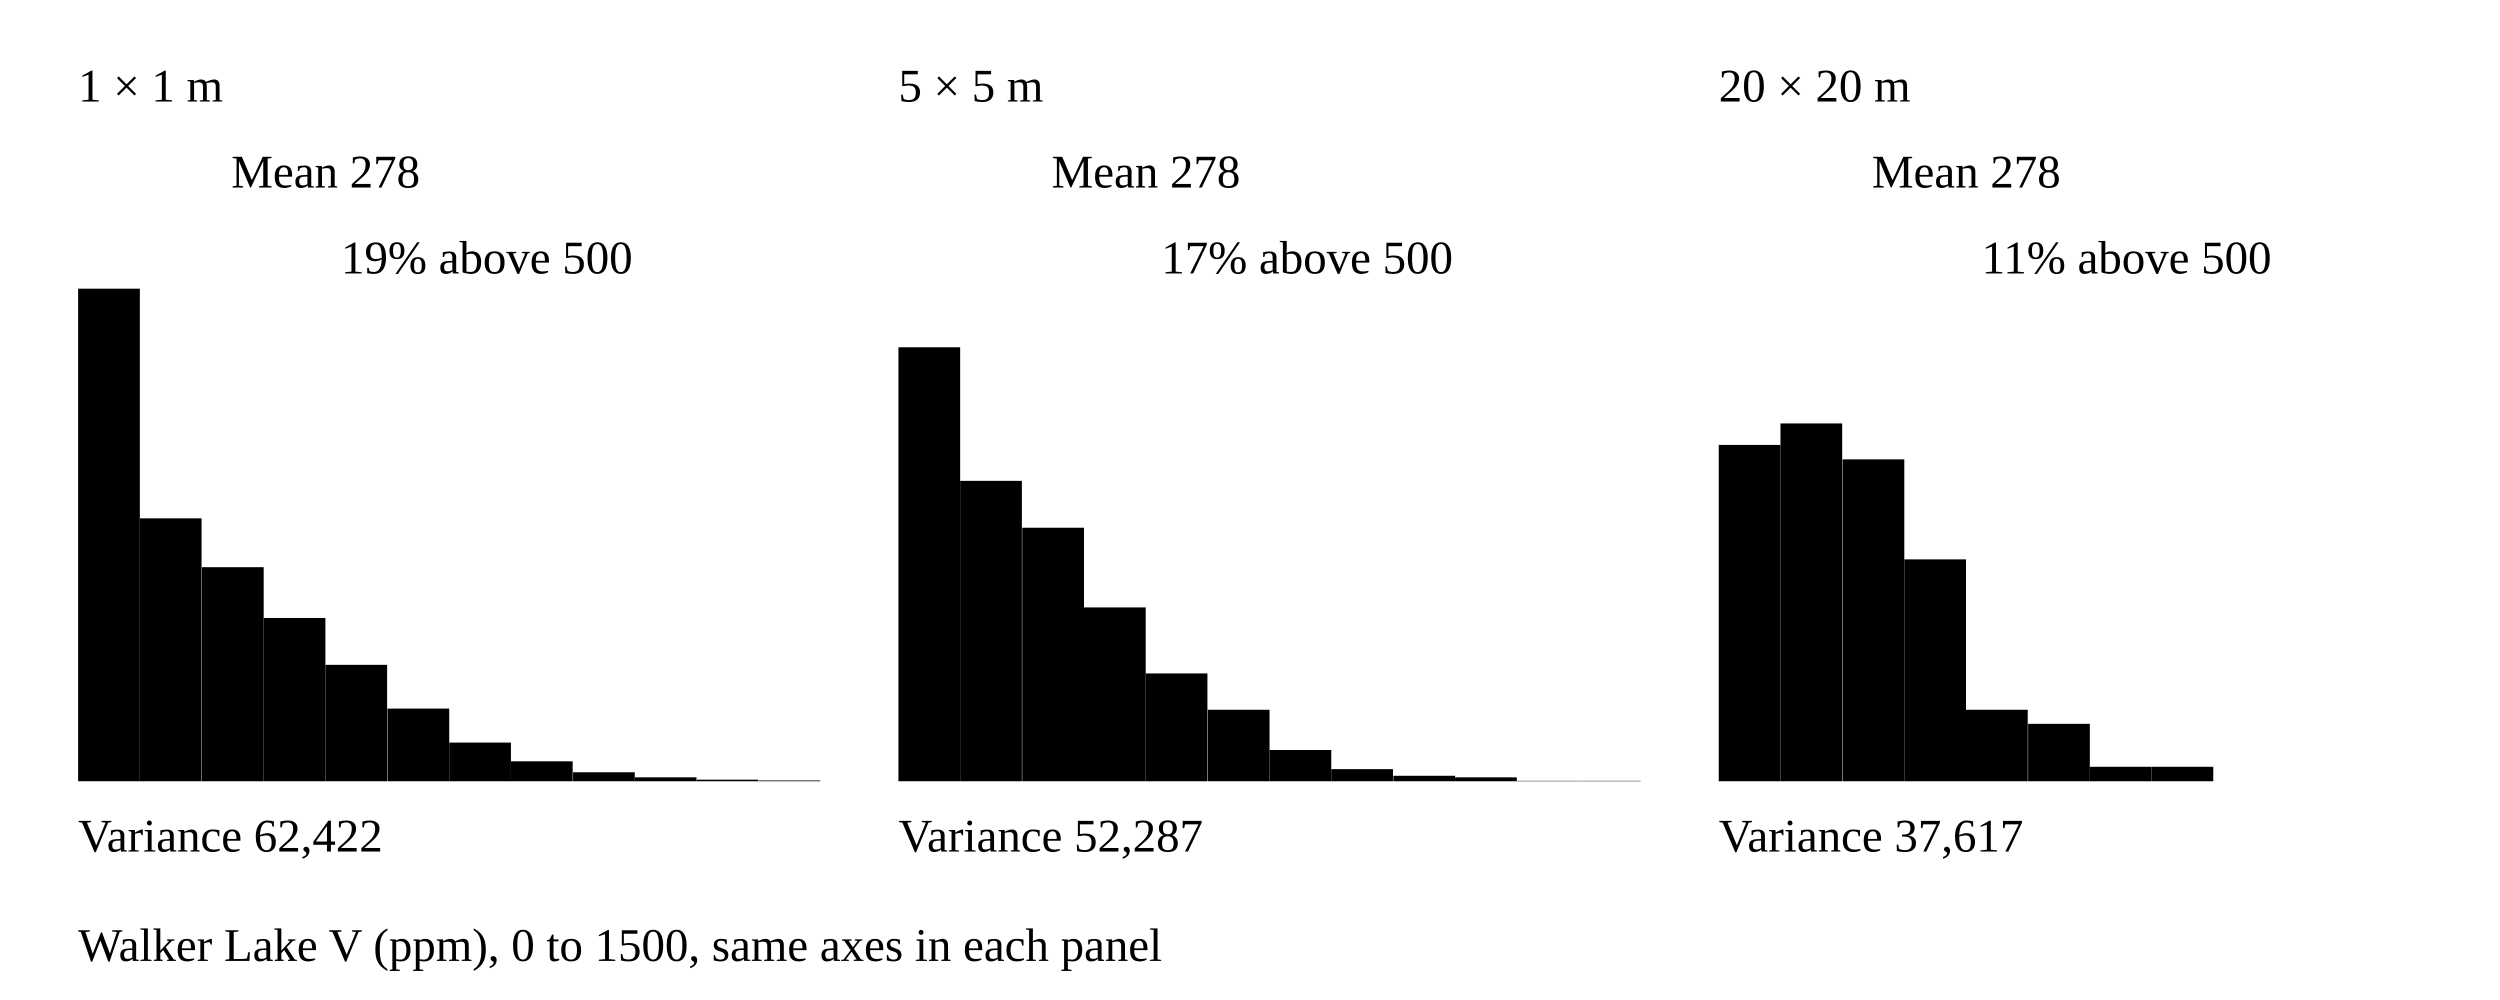
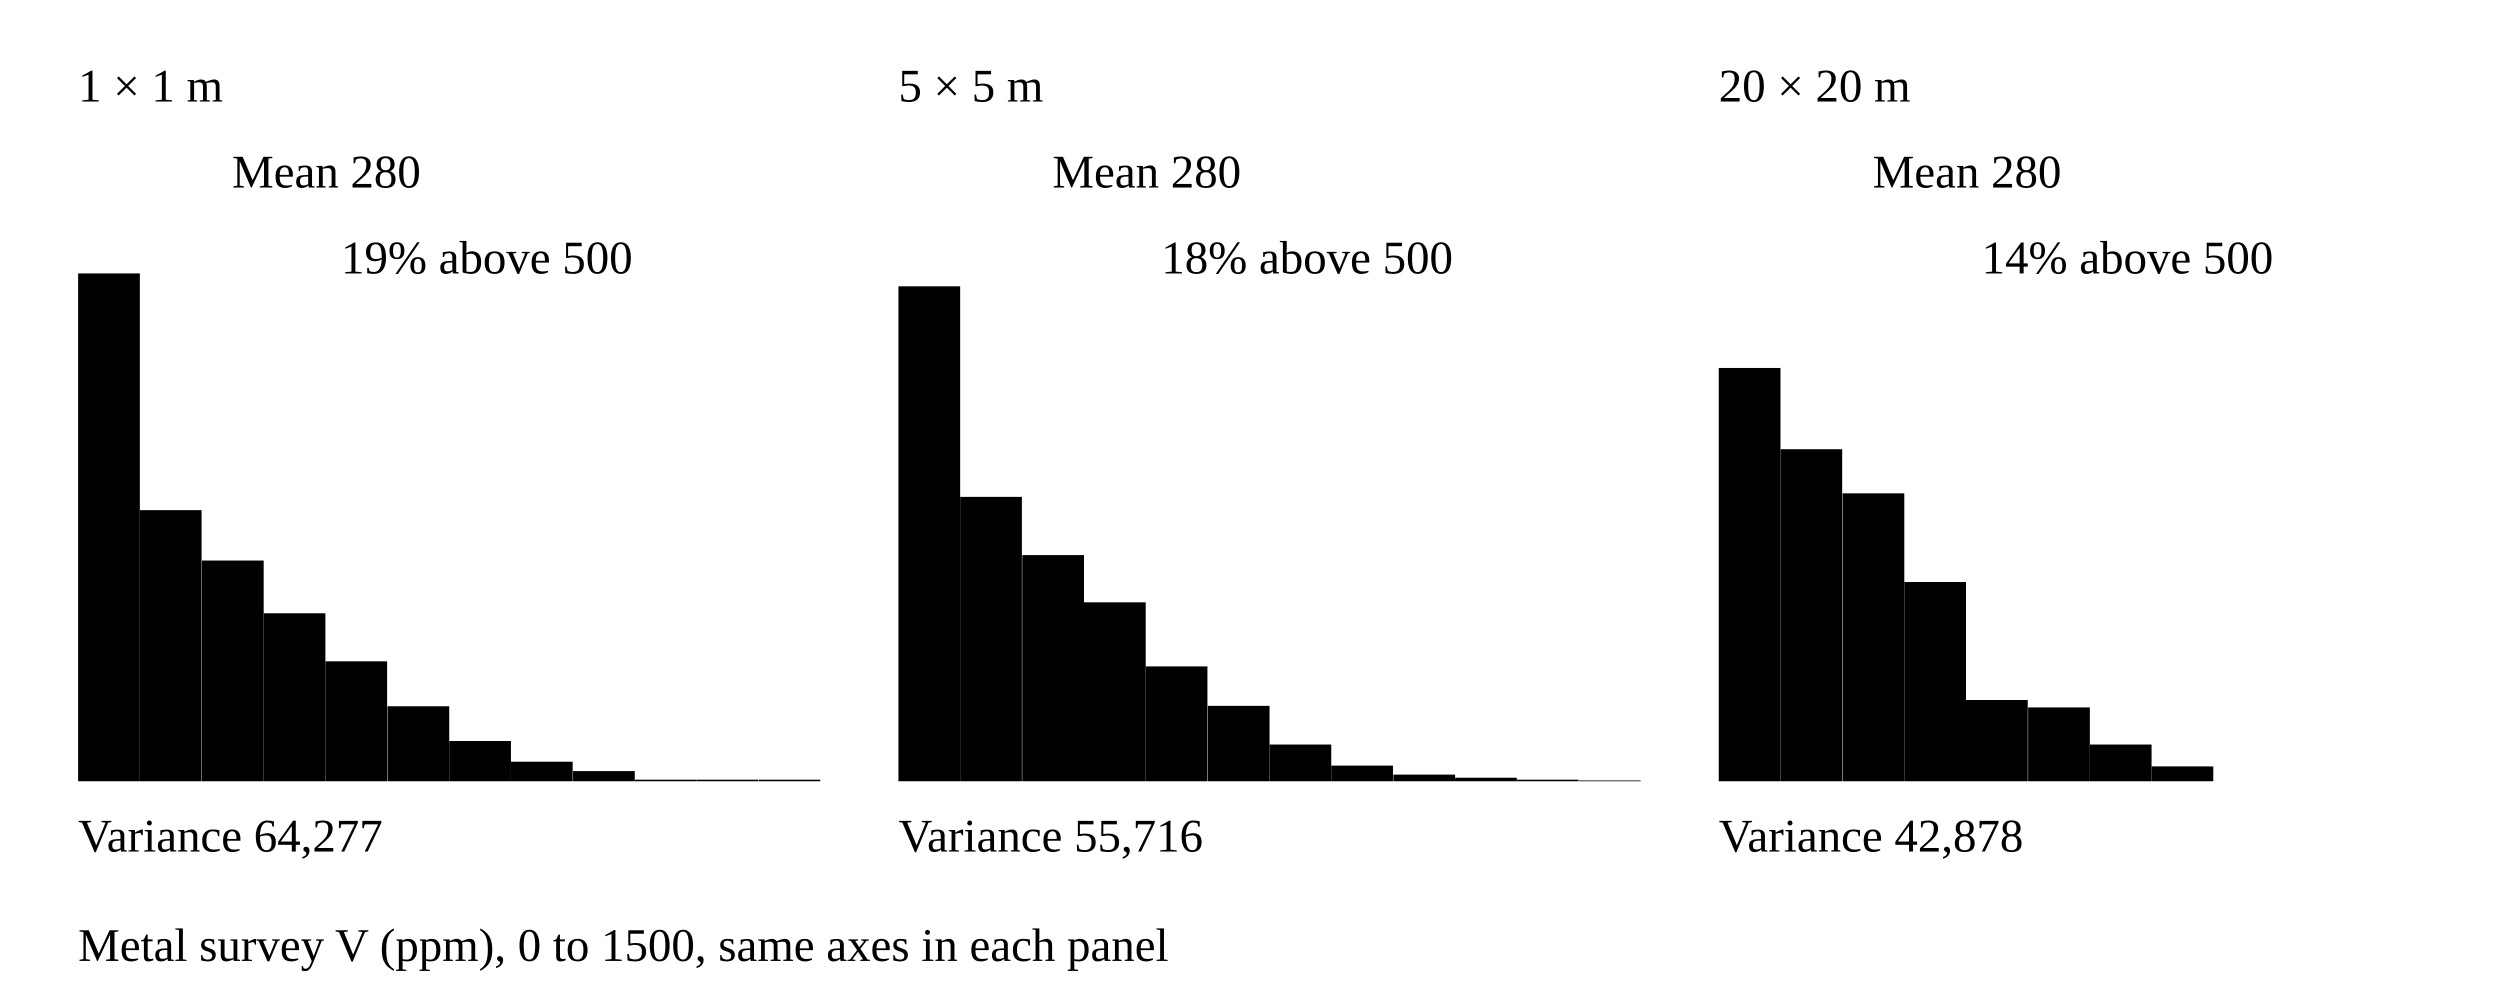
<svg class="bt-svg" viewBox="0 0 640 256" role="img" aria-labelledby="l01-volume-variance-t">
  <line class="s-grid" x1="20" y1="200" x2="210" y2="200" stroke-width="1.5" />
-   <rect class="f-night-soft s-night a-grow" style="--d:0.00s" stroke-width=".8" x="20" y="73.9" width="15.8" height="126.1" />
-   <rect class="f-night-soft s-night a-grow" style="--d:0.03s" stroke-width=".8" x="35.8" y="132.7" width="15.8" height="67.3" />
-   <rect class="f-night-soft s-night a-grow" style="--d:0.06s" stroke-width=".8" x="51.7" y="145.2" width="15.8" height="54.8" />
-   <rect class="f-night-soft s-night a-grow" style="--d:0.09s" stroke-width=".8" x="67.5" y="158.2" width="15.8" height="41.8" />
-   <rect class="f-night-soft s-night a-grow" style="--d:0.12s" stroke-width=".8" x="83.3" y="170.2" width="15.8" height="29.8" />
-   <rect class="f-night-soft s-night a-grow" style="--d:0.15s" stroke-width=".8" x="99.2" y="181.4" width="15.8" height="18.6" />
-   <rect class="f-night-soft s-night a-grow" style="--d:0.18s" stroke-width=".8" x="115" y="190.1" width="15.8" height="9.9" />
-   <rect class="f-night-soft s-night a-grow" style="--d:0.21s" stroke-width=".8" x="130.8" y="194.9" width="15.8" height="5.1" />
-   <rect class="f-night-soft s-night a-grow" style="--d:0.24s" stroke-width=".8" x="146.7" y="197.7" width="15.8" height="2.3" />
-   <rect class="f-night-soft s-night a-grow" style="--d:0.27s" stroke-width=".8" x="162.5" y="199" width="15.8" height="1" />
+   <rect class="f-night-soft s-night a-grow" style="--d:0.00s" stroke-width=".8" x="20" y="70" width="15.8" height="130" />
+   <rect class="f-night-soft s-night a-grow" style="--d:0.03s" stroke-width=".8" x="35.8" y="130.6" width="15.8" height="69.4" />
+   <rect class="f-night-soft s-night a-grow" style="--d:0.06s" stroke-width=".8" x="51.7" y="143.5" width="15.8" height="56.5" />
+   <rect class="f-night-soft s-night a-grow" style="--d:0.09s" stroke-width=".8" x="67.5" y="157" width="15.8" height="43" />
+   <rect class="f-night-soft s-night a-grow" style="--d:0.12s" stroke-width=".8" x="83.3" y="169.3" width="15.8" height="30.7" />
+   <rect class="f-night-soft s-night a-grow" style="--d:0.15s" stroke-width=".8" x="99.2" y="180.8" width="15.8" height="19.2" />
+   <rect class="f-night-soft s-night a-grow" style="--d:0.18s" stroke-width=".8" x="115" y="189.7" width="15.8" height="10.3" />
+   <rect class="f-night-soft s-night a-grow" style="--d:0.21s" stroke-width=".8" x="130.8" y="195" width="15.8" height="5" />
+   <rect class="f-night-soft s-night a-grow" style="--d:0.24s" stroke-width=".8" x="146.7" y="197.4" width="15.8" height="2.6" />
+   <rect class="f-night-soft s-night a-grow" style="--d:0.27s" stroke-width=".8" x="162.5" y="199.6" width="15.8" height="0.4" />
  <rect class="f-night-soft s-night a-grow" style="--d:0.30s" stroke-width=".8" x="178.3" y="199.6" width="15.8" height="0.4" />
-   <rect class="f-night-soft s-night a-grow" style="--d:0.33s" stroke-width=".8" x="194.2" y="199.8" width="15.8" height="0.2" />
-   <line class="s-ember a-fade" style="--d:0.5s" x1="55.2" y1="40" x2="55.2" y2="200" stroke-width="2" />
+   <rect class="f-night-soft s-night a-grow" style="--d:0.33s" stroke-width=".8" x="194.2" y="199.6" width="15.8" height="0.4" />
+   <line class="s-ember a-fade" style="--d:0.5s" x1="55.4" y1="40" x2="55.4" y2="200" stroke-width="2" />
  <line class="s-muted dash" x1="83.3" y1="60" x2="83.3" y2="200" stroke-width="1" />
  <text x="20" y="26">1 × 1 m</text>
  <text x="87.3" y="70" class="small">19% above 500</text>
-   <text x="20" y="218" class="small">Variance 62,422</text>
-   <text x="59.2" y="48" class="small">Mean 278</text>
+   <text x="20" y="218" class="small">Variance 64,277</text>
+   <text x="59.4" y="48" class="small">Mean 280</text>
  <line class="s-grid" x1="230" y1="200" x2="420" y2="200" stroke-width="1.5" />
-   <rect class="f-night-soft s-night a-grow" style="--d:0.40s" stroke-width=".8" x="230" y="88.9" width="15.8" height="111.1" />
-   <rect class="f-night-soft s-night a-grow" style="--d:0.43s" stroke-width=".8" x="245.8" y="123.1" width="15.8" height="76.9" />
-   <rect class="f-night-soft s-night a-grow" style="--d:0.46s" stroke-width=".8" x="261.7" y="135.1" width="15.8" height="64.9" />
-   <rect class="f-night-soft s-night a-grow" style="--d:0.49s" stroke-width=".8" x="277.5" y="155.5" width="15.8" height="44.5" />
-   <rect class="f-night-soft s-night a-grow" style="--d:0.52s" stroke-width=".8" x="293.3" y="172.4" width="15.8" height="27.6" />
-   <rect class="f-night-soft s-night a-grow" style="--d:0.55s" stroke-width=".8" x="309.2" y="181.7" width="15.8" height="18.3" />
-   <rect class="f-night-soft s-night a-grow" style="--d:0.58s" stroke-width=".8" x="325" y="192" width="15.8" height="8" />
-   <rect class="f-night-soft s-night a-grow" style="--d:0.61s" stroke-width=".8" x="340.8" y="196.9" width="15.8" height="3.1" />
-   <rect class="f-night-soft s-night a-grow" style="--d:0.64s" stroke-width=".8" x="356.7" y="198.6" width="15.8" height="1.4" />
-   <rect class="f-night-soft s-night a-grow" style="--d:0.67s" stroke-width=".8" x="372.5" y="199" width="15.8" height="1" />
-   <rect class="f-night-soft s-night a-grow" style="--d:0.70s" stroke-width=".8" x="388.3" y="199.9" width="15.8" height="0.1" />
-   <rect class="f-night-soft s-night a-grow" style="--d:0.73s" stroke-width=".8" x="404.2" y="199.9" width="15.8" height="0.1" />
-   <line class="s-ember a-fade" style="--d:0.9s" x1="265.2" y1="40" x2="265.2" y2="200" stroke-width="2" />
+   <rect class="f-night-soft s-night a-grow" style="--d:0.40s" stroke-width=".8" x="230" y="73.3" width="15.8" height="126.7" />
+   <rect class="f-night-soft s-night a-grow" style="--d:0.43s" stroke-width=".8" x="245.8" y="127.2" width="15.8" height="72.8" />
+   <rect class="f-night-soft s-night a-grow" style="--d:0.46s" stroke-width=".8" x="261.7" y="142.1" width="15.8" height="57.9" />
+   <rect class="f-night-soft s-night a-grow" style="--d:0.49s" stroke-width=".8" x="277.5" y="154.2" width="15.8" height="45.8" />
+   <rect class="f-night-soft s-night a-grow" style="--d:0.52s" stroke-width=".8" x="293.3" y="170.6" width="15.8" height="29.4" />
+   <rect class="f-night-soft s-night a-grow" style="--d:0.55s" stroke-width=".8" x="309.2" y="180.7" width="15.8" height="19.3" />
+   <rect class="f-night-soft s-night a-grow" style="--d:0.58s" stroke-width=".8" x="325" y="190.6" width="15.8" height="9.4" />
+   <rect class="f-night-soft s-night a-grow" style="--d:0.61s" stroke-width=".8" x="340.8" y="196" width="15.8" height="4" />
+   <rect class="f-night-soft s-night a-grow" style="--d:0.64s" stroke-width=".8" x="356.7" y="198.3" width="15.8" height="1.7" />
+   <rect class="f-night-soft s-night a-grow" style="--d:0.67s" stroke-width=".8" x="372.5" y="199.1" width="15.8" height="0.9" />
+   <rect class="f-night-soft s-night a-grow" style="--d:0.70s" stroke-width=".8" x="388.3" y="199.6" width="15.8" height="0.4" />
+   <rect class="f-night-soft s-night a-grow" style="--d:0.73s" stroke-width=".8" x="404.2" y="199.8" width="15.8" height="0.2" />
+   <line class="s-ember a-fade" style="--d:0.9s" x1="265.4" y1="40" x2="265.4" y2="200" stroke-width="2" />
  <line class="s-muted dash" x1="293.3" y1="60" x2="293.3" y2="200" stroke-width="1" />
  <text x="230" y="26">5 × 5 m</text>
-   <text x="297.3" y="70" class="small">17% above 500</text>
-   <text x="230" y="218" class="small">Variance 52,287</text>
-   <text x="269.2" y="48" class="small">Mean 278</text>
+   <text x="297.3" y="70" class="small">18% above 500</text>
+   <text x="230" y="218" class="small">Variance 55,716</text>
+   <text x="269.4" y="48" class="small">Mean 280</text>
  <line class="s-grid" x1="440" y1="200" x2="630" y2="200" stroke-width="1.5" />
-   <rect class="f-night-soft s-night a-grow" style="--d:0.80s" stroke-width=".8" x="440" y="113.9" width="15.8" height="86.1" />
-   <rect class="f-night-soft s-night a-grow" style="--d:0.83s" stroke-width=".8" x="455.8" y="108.4" width="15.8" height="91.6" />
-   <rect class="f-night-soft s-night a-grow" style="--d:0.86s" stroke-width=".8" x="471.7" y="117.6" width="15.8" height="82.4" />
-   <rect class="f-night-soft s-night a-grow" style="--d:0.89s" stroke-width=".8" x="487.5" y="143.2" width="15.8" height="56.8" />
-   <rect class="f-night-soft s-night a-grow" style="--d:0.92s" stroke-width=".8" x="503.3" y="181.7" width="15.8" height="18.3" />
-   <rect class="f-night-soft s-night a-grow" style="--d:0.95s" stroke-width=".8" x="519.2" y="185.3" width="15.8" height="14.7" />
-   <rect class="f-night-soft s-night a-grow" style="--d:0.98s" stroke-width=".8" x="535" y="196.3" width="15.8" height="3.7" />
-   <rect class="f-night-soft s-night a-grow" style="--d:1.01s" stroke-width=".8" x="550.8" y="196.3" width="15.8" height="3.7" />
-   <line class="s-ember a-fade" style="--d:1.3s" x1="475.2" y1="40" x2="475.2" y2="200" stroke-width="2" />
+   <rect class="f-night-soft s-night a-grow" style="--d:0.80s" stroke-width=".8" x="440" y="94.2" width="15.8" height="105.8" />
+   <rect class="f-night-soft s-night a-grow" style="--d:0.83s" stroke-width=".8" x="455.8" y="115" width="15.8" height="85" />
+   <rect class="f-night-soft s-night a-grow" style="--d:0.86s" stroke-width=".8" x="471.7" y="126.3" width="15.8" height="73.7" />
+   <rect class="f-night-soft s-night a-grow" style="--d:0.89s" stroke-width=".8" x="487.5" y="149" width="15.8" height="51" />
+   <rect class="f-night-soft s-night a-grow" style="--d:0.92s" stroke-width=".8" x="503.3" y="179.2" width="15.8" height="20.8" />
+   <rect class="f-night-soft s-night a-grow" style="--d:0.95s" stroke-width=".8" x="519.2" y="181.1" width="15.8" height="18.9" />
+   <rect class="f-night-soft s-night a-grow" style="--d:0.98s" stroke-width=".8" x="535" y="190.6" width="15.8" height="9.4" />
+   <rect class="f-night-soft s-night a-grow" style="--d:1.01s" stroke-width=".8" x="550.8" y="196.2" width="15.8" height="3.8" />
+   <line class="s-ember a-fade" style="--d:1.3s" x1="475.4" y1="40" x2="475.4" y2="200" stroke-width="2" />
  <line class="s-muted dash" x1="503.3" y1="60" x2="503.3" y2="200" stroke-width="1" />
  <text x="440" y="26">20 × 20 m</text>
-   <text x="507.3" y="70" class="small">11% above 500</text>
-   <text x="440" y="218" class="small">Variance 37,617</text>
-   <text x="479.2" y="48" class="small">Mean 278</text>
-   <text x="20" y="246" class="small">Walker Lake V (ppm), 0 to 1500, same axes in each panel</text>
+   <text x="507.3" y="70" class="small">14% above 500</text>
+   <text x="440" y="218" class="small">Variance 42,878</text>
+   <text x="479.4" y="48" class="small">Mean 280</text>
+   <text x="20" y="246" class="small">Metal survey V (ppm), 0 to 1500, same axes in each panel</text>
</svg>
